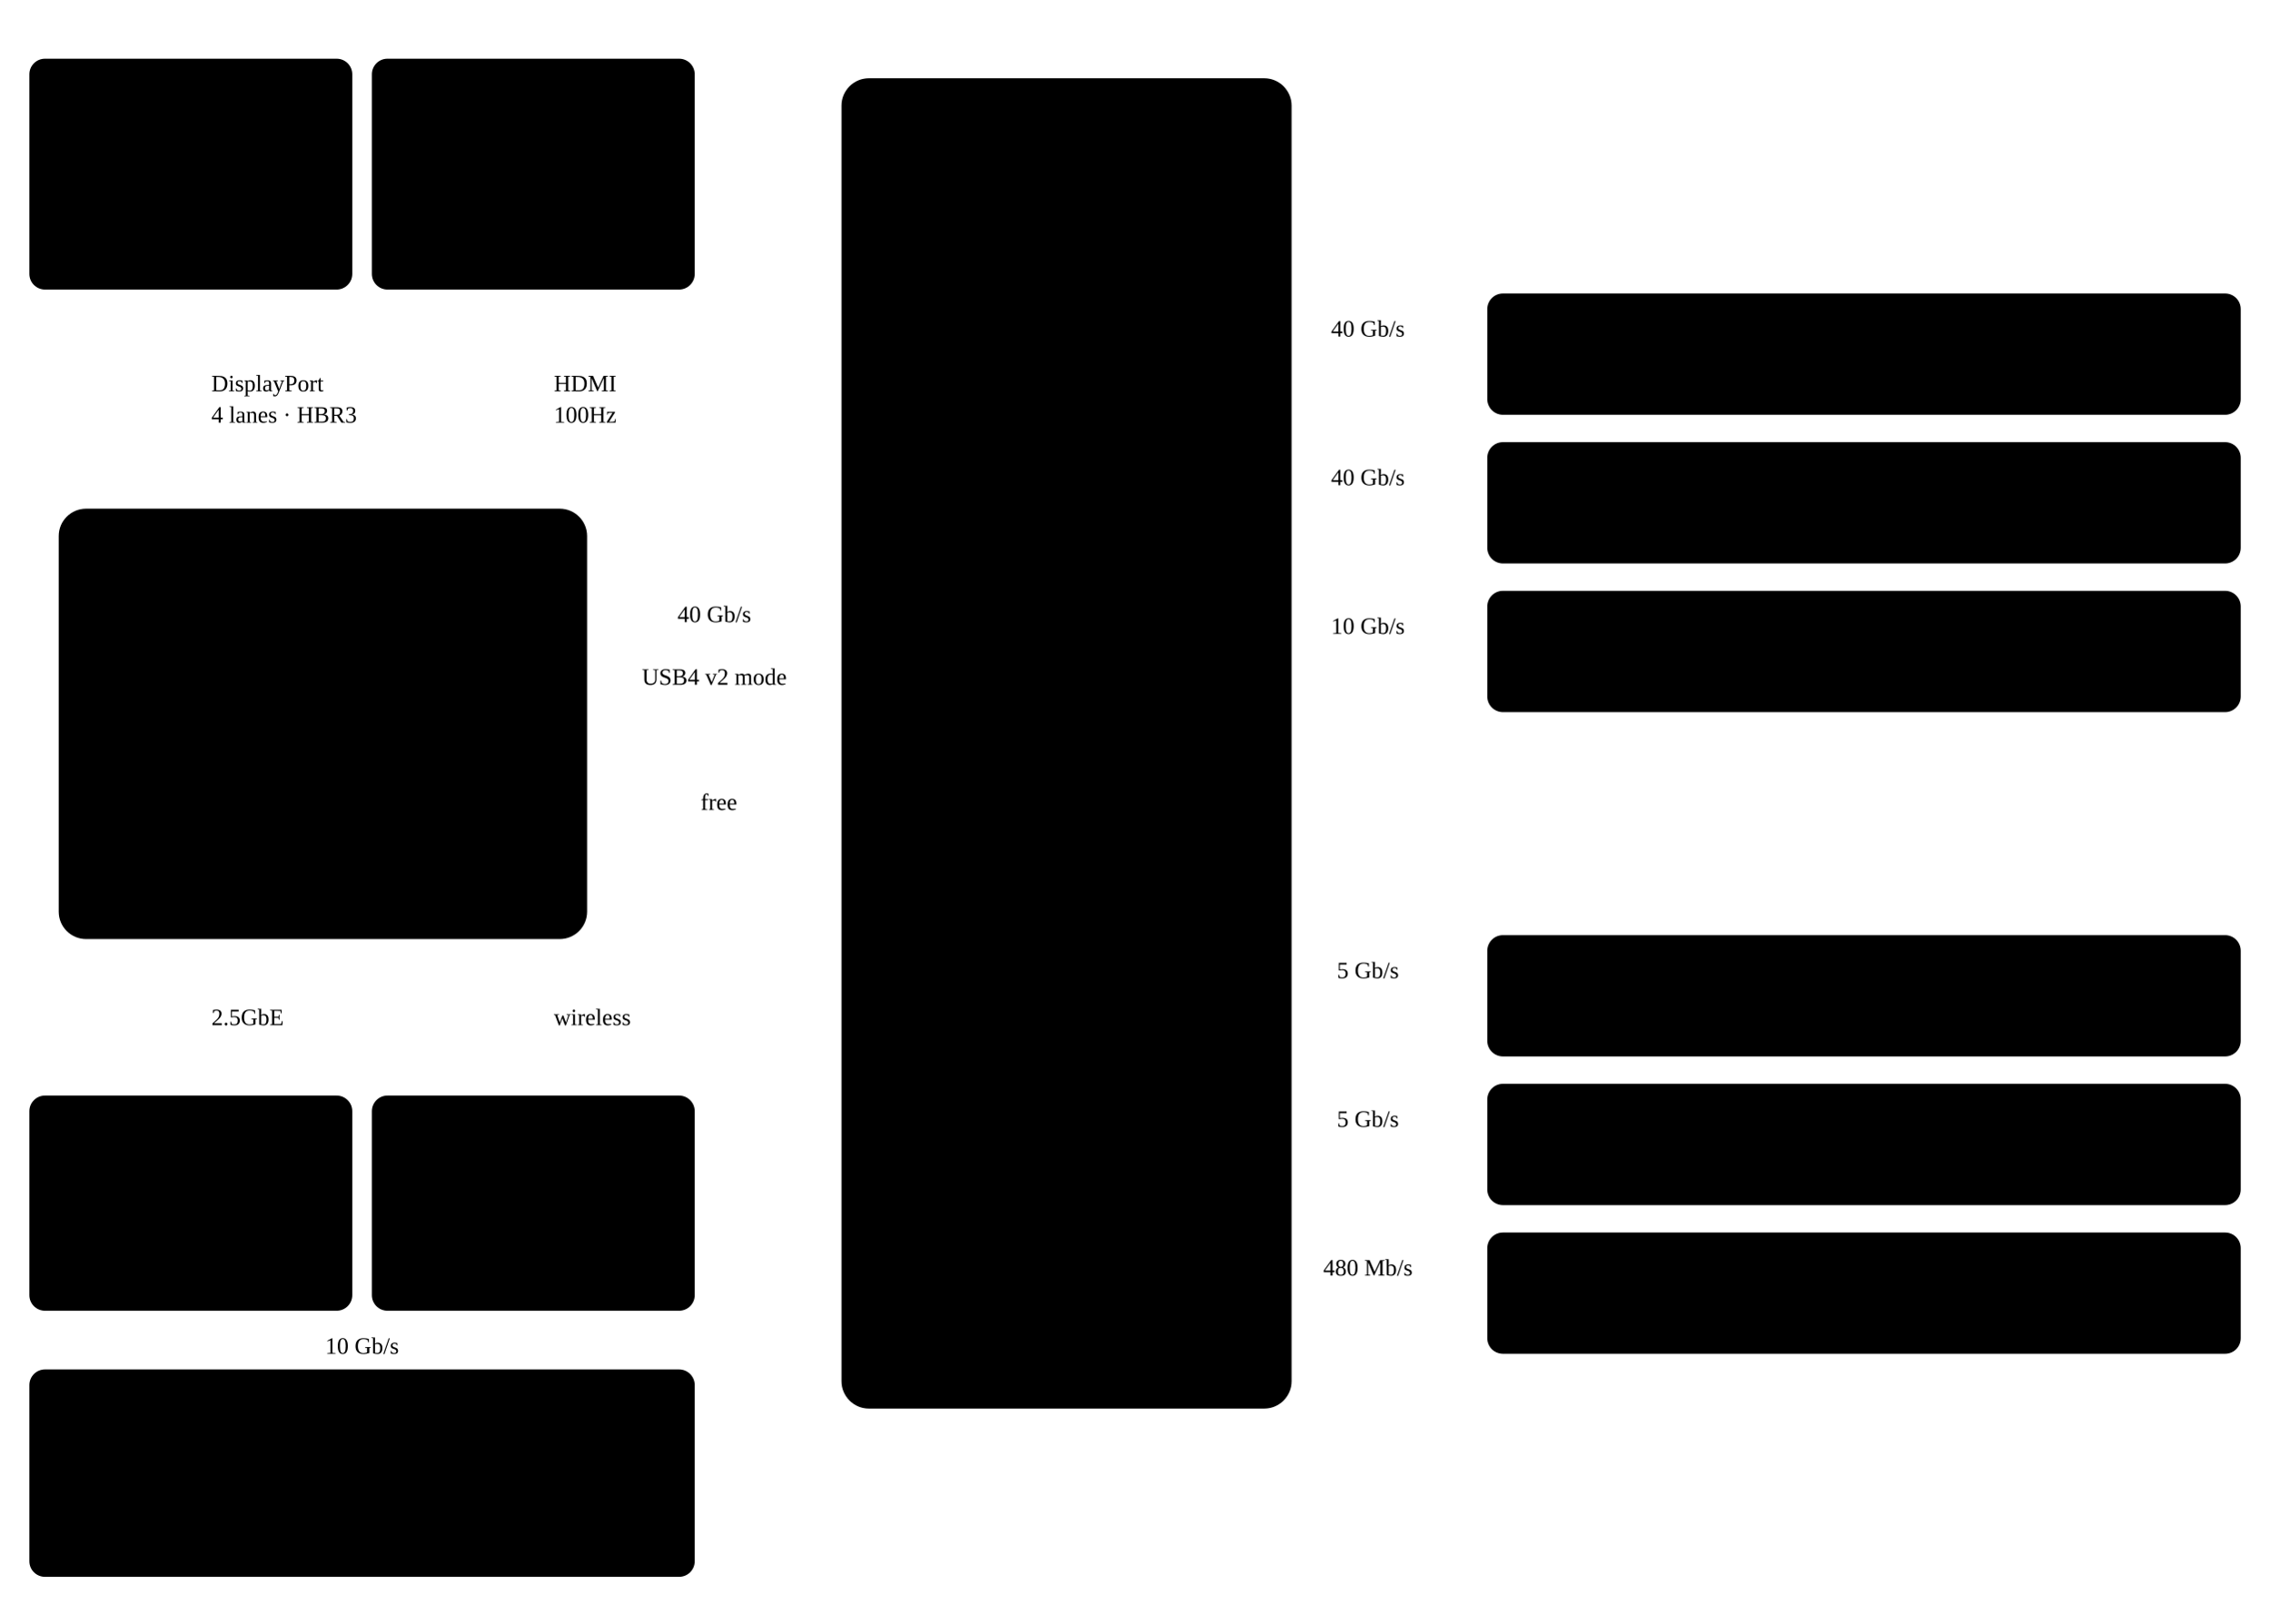
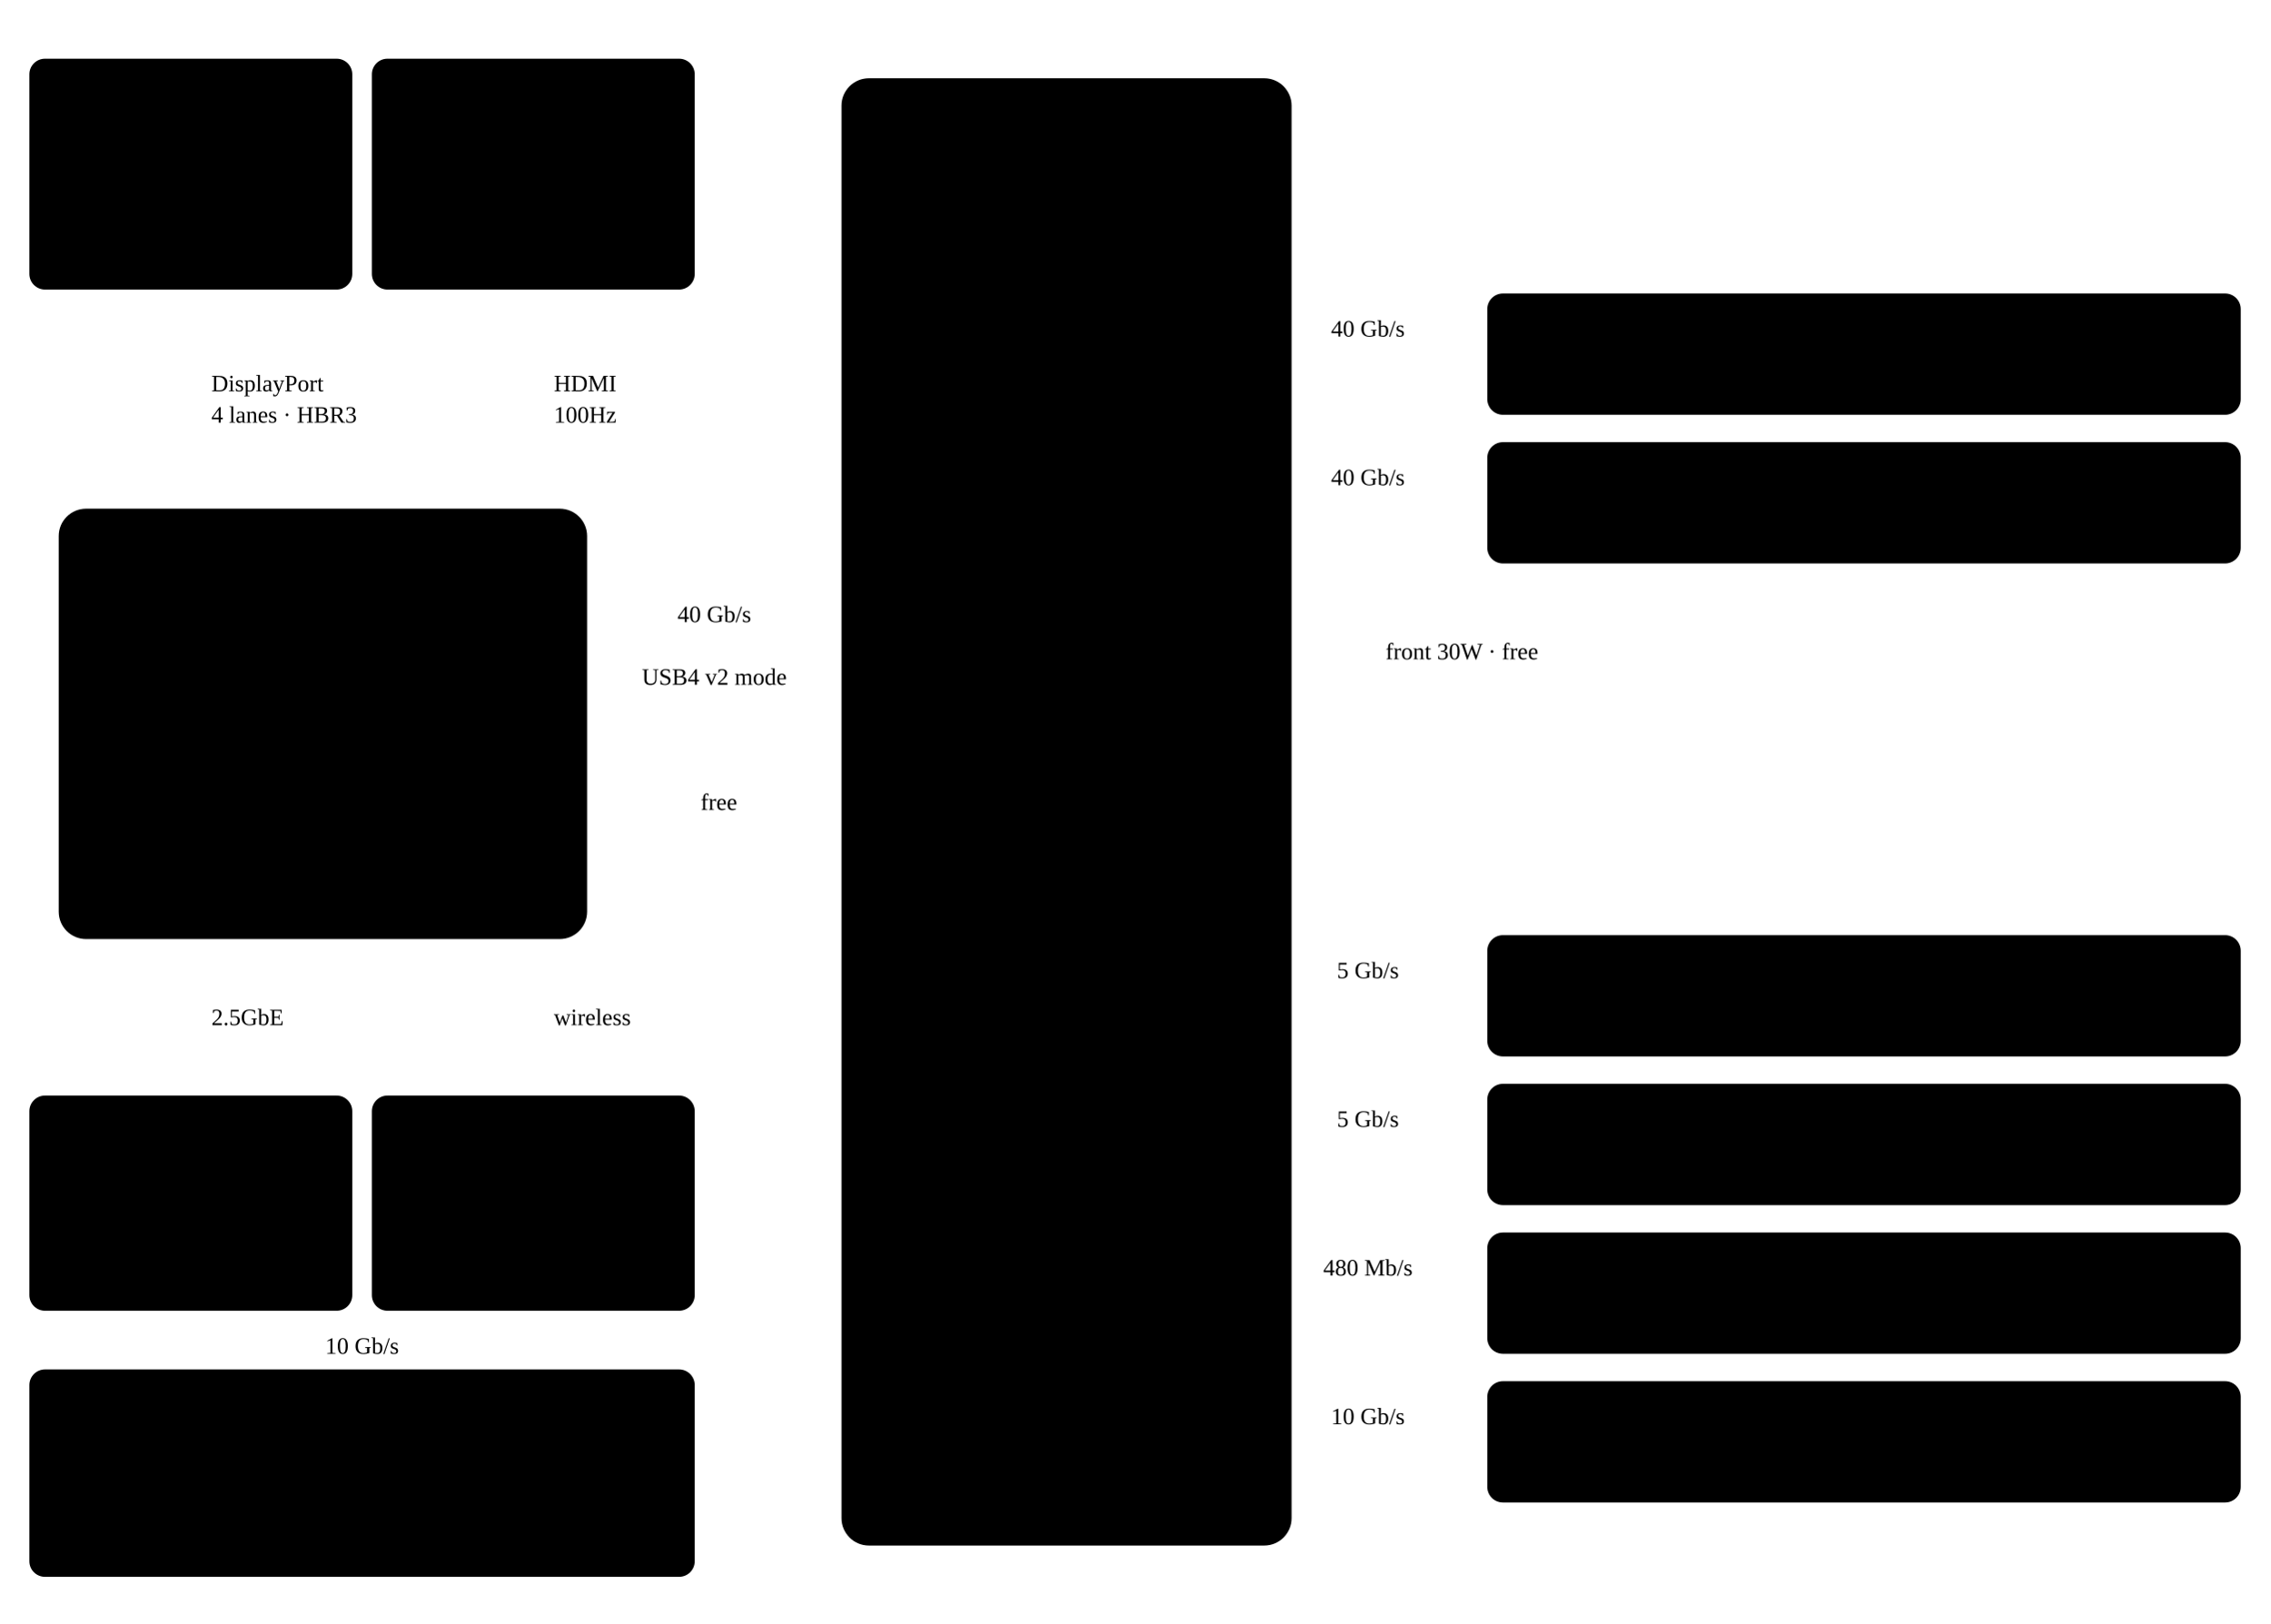
<svg viewBox="0 0 1160 830" role="img" aria-labelledby="dgT">
  <line x1="97" y1="260" x2="97" y2="148" class="ln l-dp" />
  <text x="108" y="200" class="lbl c-dp">DisplayPort</text>
  <text x="108" y="216" class="lbl2">4 lanes · HBR3</text>
  <line x1="272" y1="260" x2="272" y2="148" class="ln l-hdmi" />
  <text x="283" y="200" class="lbl c-hdmi">HDMI</text>
  <text x="283" y="216" class="lbl2">100Hz</text>
  <line x1="300" y1="330" x2="430" y2="330" class="ln l-tb" />
  <text x="365" y="318" class="lbl c-tb" text-anchor="middle">40 Gb/s</text>
  <text x="365" y="350" class="lbl2" text-anchor="middle">USB4 v2 mode</text>
  <line x1="300" y1="410" x2="352" y2="410" class="ln l-free" />
  <text x="358" y="414" class="lbl2">free</text>
  <line x1="97" y1="480" x2="97" y2="560" class="ln l-net" />
  <text x="108" y="524" class="lbl c-net">2.5GbE</text>
  <line x1="272" y1="480" x2="272" y2="560" class="ln l-air" />
  <text x="283" y="524" class="lbl c-mut">wireless</text>
  <line x1="185" y1="480" x2="185" y2="700" class="ln l-u10" />
  <text x="185" y="692" class="lbl c-u10" text-anchor="middle">10 Gb/s</text>
  <line x1="638" y1="181" x2="760" y2="181" class="ln l-tb" />
  <text x="699" y="172" class="lbl c-tb" text-anchor="middle">40 Gb/s</text>
  <line x1="638" y1="257" x2="760" y2="257" class="ln l-tb" />
  <text x="699" y="248" class="lbl c-tb" text-anchor="middle">40 Gb/s</text>
-   <line x1="638" y1="333" x2="760" y2="333" class="ln l-u10" />
-   <text x="699" y="324" class="lbl c-u10" text-anchor="middle">10 Gb/s</text>
+   <line x1="638" y1="333" x2="700" y2="333" class="ln l-free" />
+   <text x="708" y="337" class="lbl2">front 30W · free</text>
  <line x1="638" y1="509" x2="760" y2="509" class="ln l-u5" />
  <text x="699" y="500" class="lbl c-u5" text-anchor="middle">5 Gb/s</text>
  <line x1="638" y1="585" x2="760" y2="585" class="ln l-u5" />
  <text x="699" y="576" class="lbl c-u5" text-anchor="middle">5 Gb/s</text>
  <line x1="638" y1="661" x2="760" y2="661" class="ln l-u2" />
  <text x="699" y="652" class="lbl c-u2" text-anchor="middle">480 Mb/s</text>
+   <line x1="638" y1="737" x2="760" y2="737" class="ln l-u10" />
+   <text x="699" y="728" class="lbl c-u10" text-anchor="middle">10 Gb/s</text>
  <rect x="15" y="30" width="165" height="118" rx="8" class="node" />
  <text x="28" y="56" class="t1">KTC H24T7</text>
  <text x="28" y="76" class="t2">Main · 24in 1440p IPS</text>
  <text x="28" y="94" class="t2">1920×1080 @ 180Hz</text>
  <text x="28" y="112" class="t2">HiDPI, 4K backing, VRR</text>
  <text x="28" y="132" class="tm">Cable Matters USB-C→DP</text>
  <rect x="190" y="30" width="165" height="118" rx="8" class="node" />
  <text x="203" y="56" class="t1">Dell S2425HS</text>
  <text x="203" y="76" class="t2">Second · 24in 1080p IPS</text>
  <text x="203" y="94" class="t2">1920×1080 @ 100Hz</text>
  <text x="203" y="112" class="t2">HiDPI, 4K backing</text>
  <text x="203" y="132" class="tm">HDMI cable</text>
  <rect x="30" y="260" width="270" height="220" rx="14" class="node mini" />
  <text x="97" y="278" class="tag" text-anchor="middle">TB R1</text>
  <text x="272" y="278" class="tag" text-anchor="middle">HDMI</text>
  <text x="290" y="334" class="tag" text-anchor="end">TB R4</text>
  <text x="290" y="414" class="tag" text-anchor="end">TB R2</text>
  <text x="48" y="320" class="t-big">Mac mini</text>
  <text x="48" y="342" class="t2">M6 · Mac18,5 · 16GB</text>
  <text x="48" y="384" class="t2">Internal 512GB SSD</text>
  <text x="48" y="402" class="t2">Front USB-C: 1 used, 1 free</text>
  <text x="97" y="470" class="tag" text-anchor="middle">en0</text>
  <text x="185" y="470" class="tag" text-anchor="middle">USB-C</text>
  <text x="272" y="470" class="tag" text-anchor="middle">en1 · BT</text>
  <rect x="15" y="560" width="165" height="110" rx="8" class="node" />
  <text x="28" y="586" class="t1">Home network</text>
  <text x="28" y="606" class="t2">ACASIS 2.5GbE switch</text>
  <text x="28" y="624" class="t2">2.5 Gb/s full duplex</text>
  <text x="28" y="650" class="tm">wired · default route</text>
  <rect x="190" y="560" width="165" height="110" rx="8" class="node" />
  <text x="203" y="586" class="t1">Wireless</text>
  <text x="203" y="606" class="t2">Wi-Fi 7 · 5GHz · 80MHz</text>
  <text x="203" y="624" class="t2">MX Keys S keyboard</text>
  <text x="203" y="642" class="t2">MX Anywhere 3S mouse</text>
  <rect x="15" y="700" width="340" height="106" rx="8" class="node" />
  <text x="28" y="726" class="t1">WD Green SN350 2TB · SSD BACKUP</text>
  <text x="28" y="746" class="t2">Time Machine · holds a backup of Media</text>
  <text x="28" y="764" class="t2">UGREEN USB enclosure · Realtek RTL9210</text>
  <text x="28" y="790" class="tm">mini front USB-C · outside the dock</text>
-   <rect x="430" y="40" width="230" height="680" rx="14" class="node dock" />
+   <rect x="430" y="40" width="230" height="750" rx="14" class="node dock" />
  <text x="448" y="72" class="t-big" style="font-size:18px">Wavlink WL-UTD58</text>
  <text x="448" y="94" class="t2">Thunderbolt 5 dock</text>
  <text x="448" y="112" class="t2">Self-powered</text>
  <text x="448" y="130" class="tm">firmware 64.64</text>
  <rect x="446" y="150" width="192" height="214" rx="8" class="sub" />
  <text x="460" y="176" class="t1">Thunderbolt ×3</text>
  <text x="460" y="196" class="t2">40 Gb/s each</text>
  <text x="460" y="214" class="t2">(TB5 ports, host is TB4)</text>
  <text x="460" y="240" class="t2">Both Mokins: 15W ports</text>
  <text x="460" y="258" class="t2"> </text>
-   <text x="460" y="290" class="t2">Front 30W port: Scratch,</text>
-   <text x="460" y="308" class="t2">carried by the USB hub</text>
-   <rect x="446" y="470" width="192" height="230" rx="8" class="sub" />
+   <text x="460" y="290" class="t2">Front 30W port: free,</text>
+   <text x="460" y="308" class="t2">for phone / iPad charging</text>
+   <rect x="446" y="470" width="192" height="300" rx="8" class="sub" />
  <text x="460" y="496" class="t1">USB hub · 10 Gb/s</text>
  <text x="460" y="530" class="tm">Intel 8087:5787</text>
  <text x="460" y="546" class="tm">+ Parade hubs</text>
-   <text x="460" y="616" class="t2">Shared by these three</text>
-   <text x="460" y="634" class="t2">and the Scratch Disk</text>
+   <text x="460" y="616" class="t2">Shared by these four</text>
+   <text x="460" y="634" class="t2">on one 10 Gb/s link</text>
  <rect x="760" y="150" width="385" height="62" rx="8" class="node" />
  <text x="774" y="176" class="t1">Crucial P310 2TB · Media</text>
  <text x="774" y="196" class="t2">Plex and Apple TV source · Mokin, ASMedia 246x · Gen4 x4</text>
  <rect x="760" y="226" width="385" height="62" rx="8" class="node" />
  <text x="774" y="252" class="t1">Samsung 990 PRO 1TB · DATA</text>
  <text x="774" y="272" class="t2">Mokin, ASMedia 246x · Gen4 x4 · 15W port</text>
-   <rect x="760" y="302" width="385" height="62" rx="8" class="node" />
-   <text x="774" y="328" class="t1">Scratch Disk · 512GB SSD</text>
-   <text x="774" y="348" class="t2">Ugreen USB enclosure · Realtek RTL9210 · front 30W port</text>
+   <rect x="760" y="706" width="385" height="62" rx="8" class="node" />
+   <text x="774" y="732" class="t1">Scratch Disk · 512GB SSD</text>
+   <text x="774" y="752" class="t2">Ugreen USB enclosure · Realtek RTL9210 · orange USB-A port</text>
  <rect x="760" y="478" width="385" height="62" rx="8" class="node" />
  <text x="774" y="504" class="t1">Backup · WD Elements 4TB HDD</text>
  <text x="774" y="524" class="t2">Time Machine · behind a Parade hub</text>
  <rect x="760" y="554" width="385" height="62" rx="8" class="node" />
  <text x="774" y="580" class="t1">Realtek 2.5G USB LAN</text>
  <text x="774" y="600" class="t2">RTL8156 · en12 · not in use</text>
  <rect x="760" y="630" width="385" height="62" rx="8" class="node" />
  <text x="774" y="656" class="t1">Blu-ray / DVD burner</text>
  <text x="774" y="676" class="t2">Matshita UJ260 · Initio slim-drive bridge</text>
</svg>
